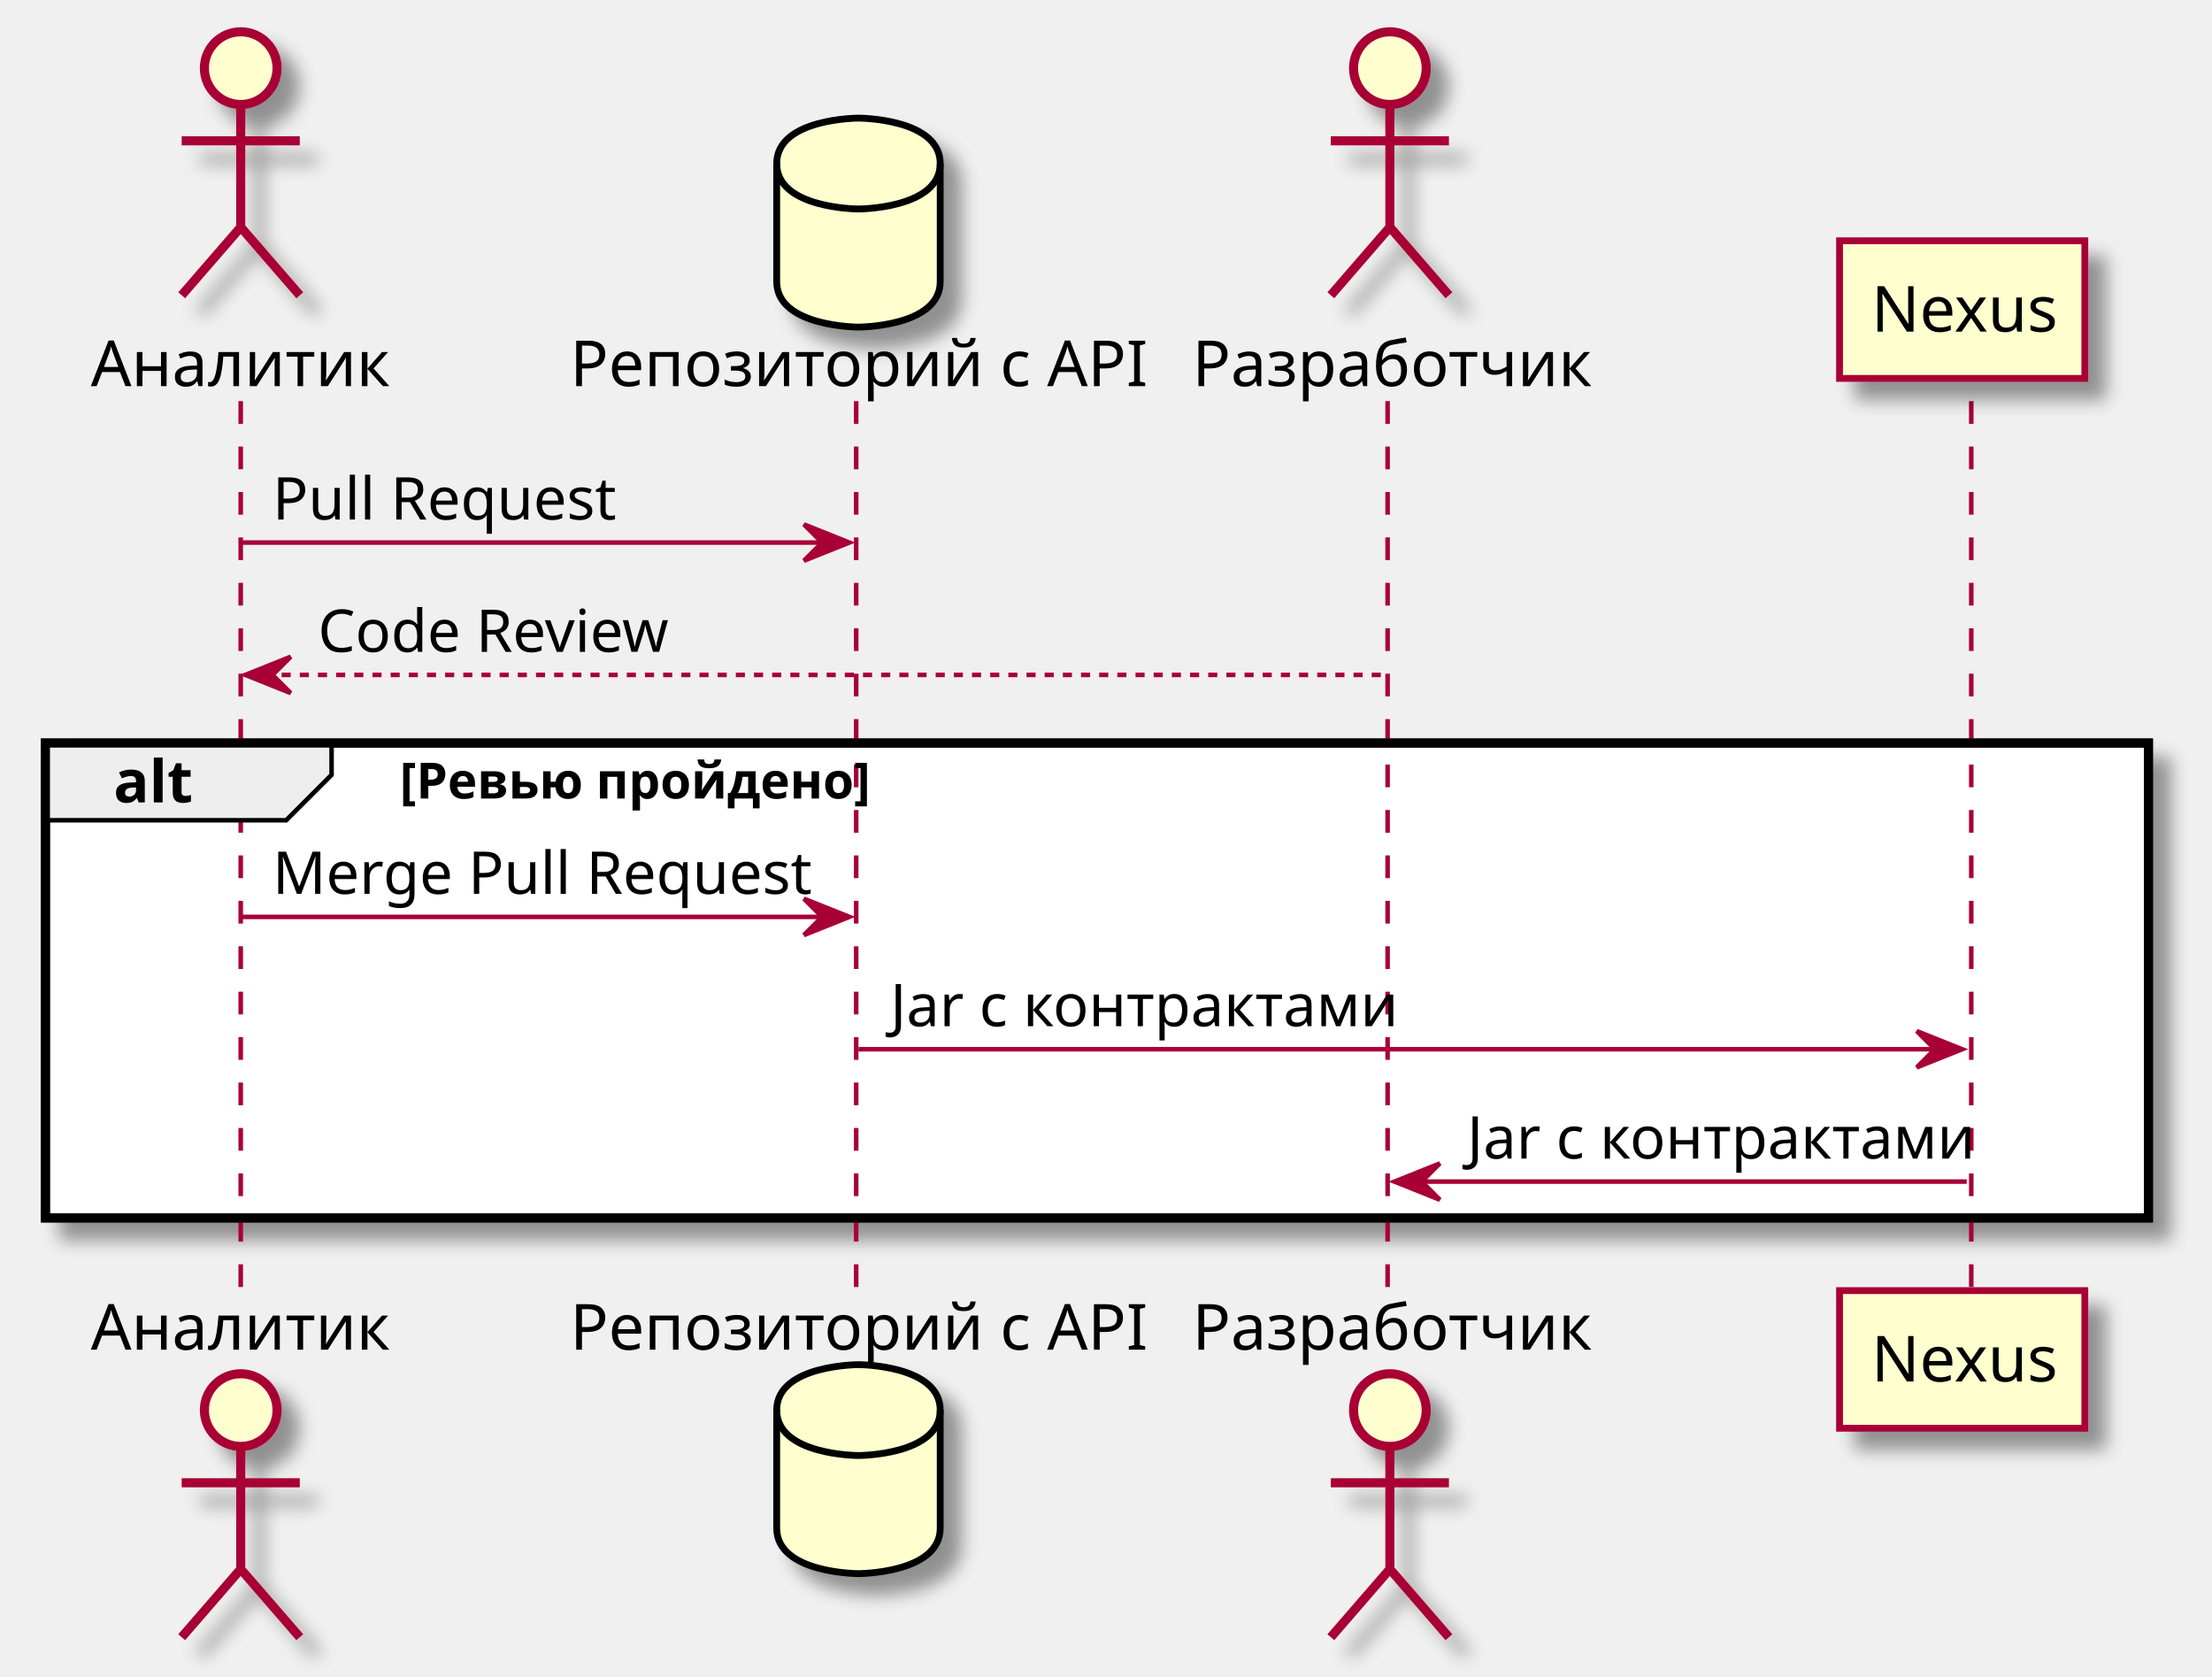
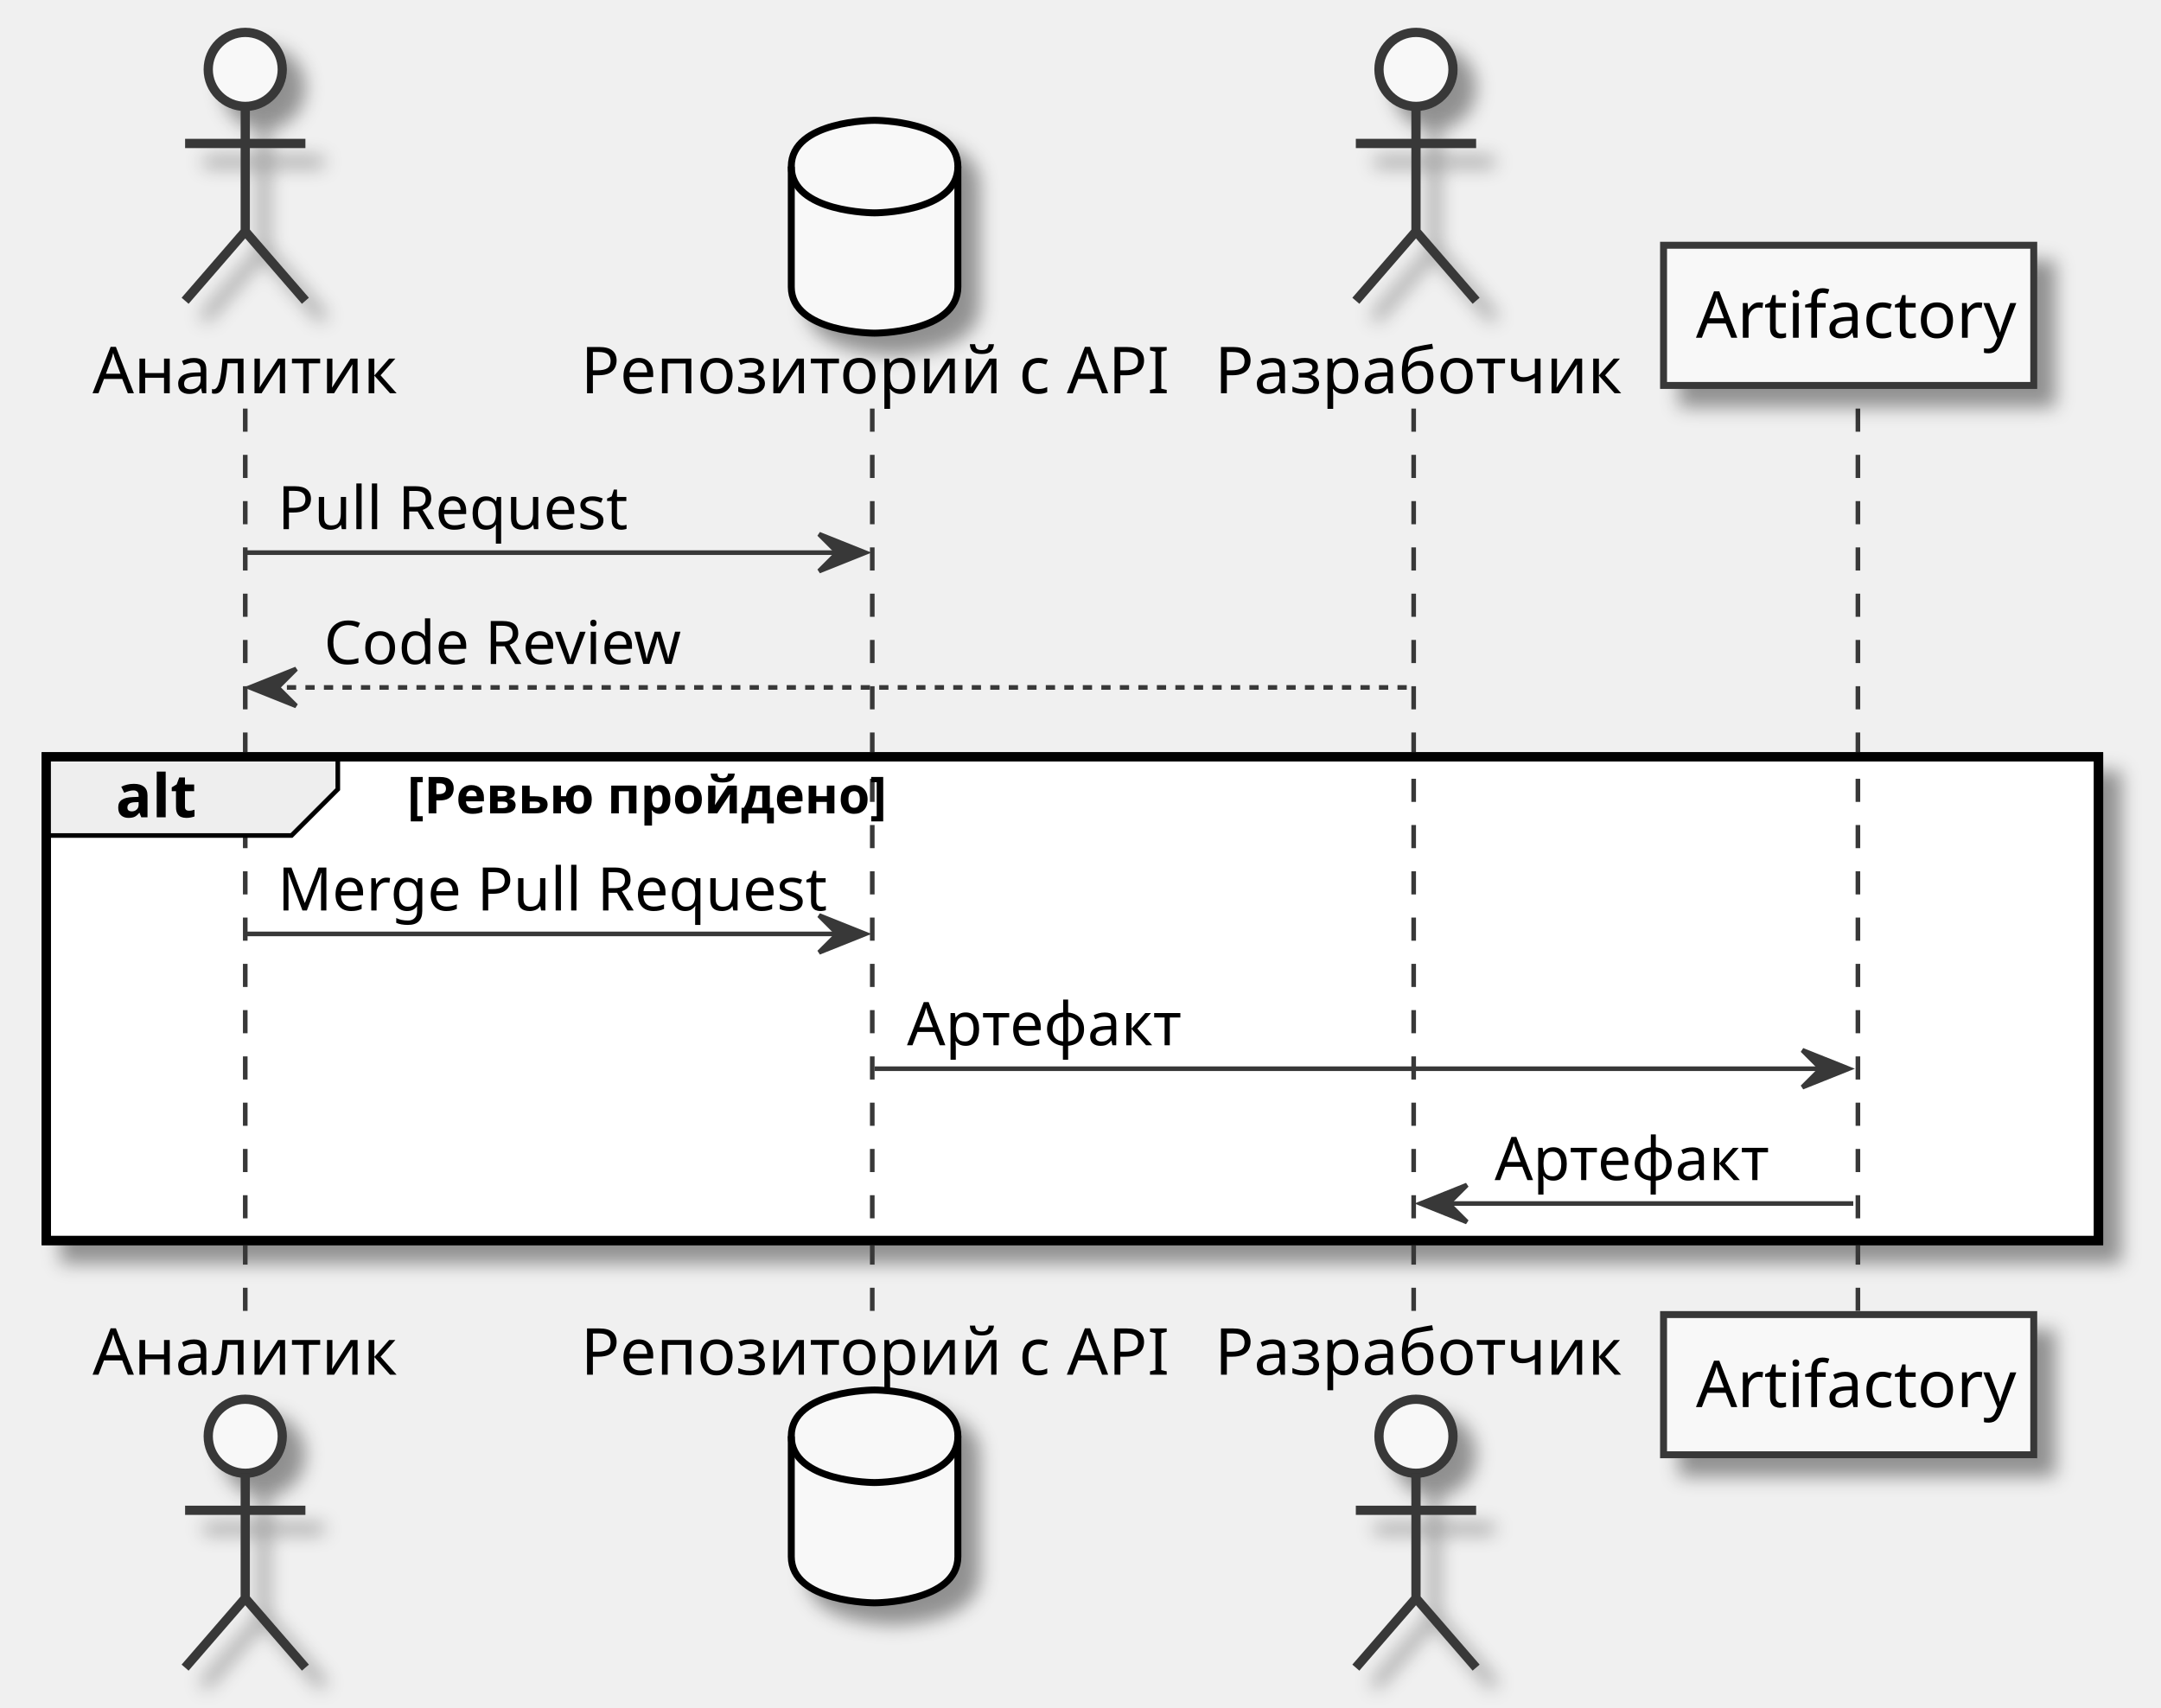
- <svg xmlns="http://www.w3.org/2000/svg" contentScriptType="application/ecmascript" contentStyleType="text/css" height="369px" preserveAspectRatio="none" style="width:487px;height:369px;" version="1.1" viewBox="0 0 487 369" width="487px" zoomAndPan="magnify">
+ <svg xmlns="http://www.w3.org/2000/svg" contentScriptType="application/ecmascript" contentStyleType="text/css" height="369px" preserveAspectRatio="none" style="width:467px;height:369px;" version="1.1" viewBox="0 0 467 369" width="467px" zoomAndPan="magnify">
  <defs>
-     <filter height="300%" id="fim210nm9gwxx" width="300%" x="-1" y="-1">
+     <filter height="300%" id="feubfqqrjg2i0" width="300%" x="-1" y="-1">
      <feGaussianBlur result="blurOut" stdDeviation="2.0" />
      <feColorMatrix in="blurOut" result="blurOut2" type="matrix" values="0 0 0 0 0 0 0 0 0 0 0 0 0 0 0 0 0 0 .4 0" />
      <feOffset dx="4.0" dy="4.0" in="blurOut2" result="blurOut3" />
      <feBlend in="SourceGraphic" in2="blurOut3" mode="normal" />
    </filter>
  </defs>
  <g>
-     <rect fill="#FFFFFF" filter="url(#fim210nm9gwxx)" height="104.531" style="stroke:#000000;stroke-width:2.0;" width="463" x="10" y="163.562" />
-     <line style="stroke:#A80036;stroke-width:1.0;stroke-dasharray:5.0,5.0;" x1="53" x2="53" y1="88.297" y2="285.094" />
-     <line style="stroke:#A80036;stroke-width:1.0;stroke-dasharray:5.0,5.0;" x1="188.5" x2="188.5" y1="88.297" y2="285.094" />
-     <line style="stroke:#A80036;stroke-width:1.0;stroke-dasharray:5.0,5.0;" x1="305.5" x2="305.5" y1="88.297" y2="285.094" />
-     <line style="stroke:#A80036;stroke-width:1.0;stroke-dasharray:5.0,5.0;" x1="434" x2="434" y1="88.297" y2="285.094" />
+     <rect fill="#FFFFFF" filter="url(#feubfqqrjg2i0)" height="104.531" style="stroke:#000000;stroke-width:2.0;" width="443.5" x="10" y="163.562" />
+     <line style="stroke:#383838;stroke-width:1.0;stroke-dasharray:5.0,5.0;" x1="53" x2="53" y1="88.297" y2="285.094" />
+     <line style="stroke:#383838;stroke-width:1.0;stroke-dasharray:5.0,5.0;" x1="188.5" x2="188.5" y1="88.297" y2="285.094" />
+     <line style="stroke:#383838;stroke-width:1.0;stroke-dasharray:5.0,5.0;" x1="305.5" x2="305.5" y1="88.297" y2="285.094" />
+     <line style="stroke:#383838;stroke-width:1.0;stroke-dasharray:5.0,5.0;" x1="401.5" x2="401.5" y1="88.297" y2="285.094" />
    <text fill="#000000" font-family="sans-serif" font-size="14" lengthAdjust="spacingAndGlyphs" textLength="60" x="20" y="84.995">Аналитик</text>
-     <ellipse cx="53" cy="15" fill="#FEFECE" filter="url(#fim210nm9gwxx)" rx="8" ry="8" style="stroke:#A80036;stroke-width:2.0;" />
-     <path d="M53,23 L53,50 M40,31 L66,31 M53,50 L40,65 M53,50 L66,65 " fill="none" filter="url(#fim210nm9gwxx)" style="stroke:#A80036;stroke-width:2.0;" />
+     <ellipse cx="53" cy="15" fill="#F8F8F8" filter="url(#feubfqqrjg2i0)" rx="8" ry="8" style="stroke:#383838;stroke-width:2.0;" />
+     <path d="M53,23 L53,50 M40,31 L66,31 M53,50 L40,65 M53,50 L66,65 " fill="none" filter="url(#feubfqqrjg2i0)" style="stroke:#383838;stroke-width:2.0;" />
    <text fill="#000000" font-family="sans-serif" font-size="14" lengthAdjust="spacingAndGlyphs" textLength="60" x="20" y="297.089">Аналитик</text>
-     <ellipse cx="53" cy="310.391" fill="#FEFECE" filter="url(#fim210nm9gwxx)" rx="8" ry="8" style="stroke:#A80036;stroke-width:2.0;" />
-     <path d="M53,318.391 L53,345.391 M40,326.391 L66,326.391 M53,345.391 L40,360.391 M53,345.391 L66,360.391 " fill="none" filter="url(#fim210nm9gwxx)" style="stroke:#A80036;stroke-width:2.0;" />
+     <ellipse cx="53" cy="310.391" fill="#F8F8F8" filter="url(#feubfqqrjg2i0)" rx="8" ry="8" style="stroke:#383838;stroke-width:2.0;" />
+     <path d="M53,318.391 L53,345.391 M40,326.391 L66,326.391 M53,345.391 L40,360.391 M53,345.391 L66,360.391 " fill="none" filter="url(#feubfqqrjg2i0)" style="stroke:#383838;stroke-width:2.0;" />
    <text fill="#000000" font-family="sans-serif" font-size="14" lengthAdjust="spacingAndGlyphs" textLength="121" x="125.5" y="84.995">Репозиторий с API</text>
-     <path d="M171,36 C171,26 189,26 189,26 C189,26 207,26 207,36 L207,62 C207,72 189,72 189,72 C189,72 171,72 171,62 L171,36 " fill="#FEFECE" filter="url(#fim210nm9gwxx)" style="stroke:#000000;stroke-width:1.5;" />
+     <path d="M171,36 C171,26 189,26 189,26 C189,26 207,26 207,36 L207,62 C207,72 189,72 189,72 C189,72 171,72 171,62 L171,36 " fill="#F8F8F8" filter="url(#feubfqqrjg2i0)" style="stroke:#000000;stroke-width:1.5;" />
    <path d="M171,36 C171,46 189,46 189,46 C189,46 207,46 207,36 " fill="none" style="stroke:#000000;stroke-width:1.5;" />
    <text fill="#000000" font-family="sans-serif" font-size="14" lengthAdjust="spacingAndGlyphs" textLength="121" x="125.5" y="297.089">Репозиторий с API</text>
-     <path d="M171,310.391 C171,300.391 189,300.391 189,300.391 C189,300.391 207,300.391 207,310.391 L207,336.391 C207,346.391 189,346.391 189,346.391 C189,346.391 171,346.391 171,336.391 L171,310.391 " fill="#FEFECE" filter="url(#fim210nm9gwxx)" style="stroke:#000000;stroke-width:1.5;" />
+     <path d="M171,310.391 C171,300.391 189,300.391 189,300.391 C189,300.391 207,300.391 207,310.391 L207,336.391 C207,346.391 189,346.391 189,346.391 C189,346.391 171,346.391 171,336.391 L171,310.391 " fill="#F8F8F8" filter="url(#feubfqqrjg2i0)" style="stroke:#000000;stroke-width:1.5;" />
    <path d="M171,310.391 C171,320.391 189,320.391 189,320.391 C189,320.391 207,320.391 207,310.391 " fill="none" style="stroke:#000000;stroke-width:1.5;" />
    <text fill="#000000" font-family="sans-serif" font-size="14" lengthAdjust="spacingAndGlyphs" textLength="81" x="262.5" y="84.995">Разработчик</text>
-     <ellipse cx="306" cy="15" fill="#FEFECE" filter="url(#fim210nm9gwxx)" rx="8" ry="8" style="stroke:#A80036;stroke-width:2.0;" />
-     <path d="M306,23 L306,50 M293,31 L319,31 M306,50 L293,65 M306,50 L319,65 " fill="none" filter="url(#fim210nm9gwxx)" style="stroke:#A80036;stroke-width:2.0;" />
+     <ellipse cx="306" cy="15" fill="#F8F8F8" filter="url(#feubfqqrjg2i0)" rx="8" ry="8" style="stroke:#383838;stroke-width:2.0;" />
+     <path d="M306,23 L306,50 M293,31 L319,31 M306,50 L293,65 M306,50 L319,65 " fill="none" filter="url(#feubfqqrjg2i0)" style="stroke:#383838;stroke-width:2.0;" />
    <text fill="#000000" font-family="sans-serif" font-size="14" lengthAdjust="spacingAndGlyphs" textLength="81" x="262.5" y="297.089">Разработчик</text>
-     <ellipse cx="306" cy="310.391" fill="#FEFECE" filter="url(#fim210nm9gwxx)" rx="8" ry="8" style="stroke:#A80036;stroke-width:2.0;" />
-     <path d="M306,318.391 L306,345.391 M293,326.391 L319,326.391 M306,345.391 L293,360.391 M306,345.391 L319,360.391 " fill="none" filter="url(#fim210nm9gwxx)" style="stroke:#A80036;stroke-width:2.0;" />
-     <rect fill="#FEFECE" filter="url(#fim210nm9gwxx)" height="30.297" style="stroke:#A80036;stroke-width:1.5;" width="54" x="405" y="53" />
-     <text fill="#000000" font-family="sans-serif" font-size="14" lengthAdjust="spacingAndGlyphs" textLength="40" x="412" y="72.995">Nexus</text>
-     <rect fill="#FEFECE" filter="url(#fim210nm9gwxx)" height="30.297" style="stroke:#A80036;stroke-width:1.5;" width="54" x="405" y="284.094" />
-     <text fill="#000000" font-family="sans-serif" font-size="14" lengthAdjust="spacingAndGlyphs" textLength="40" x="412" y="304.089">Nexus</text>
-     <polygon fill="#A80036" points="177,115.43,187,119.43,177,123.43,181,119.43" style="stroke:#A80036;stroke-width:1.0;" />
-     <line style="stroke:#A80036;stroke-width:1.0;" x1="53" x2="183" y1="119.43" y2="119.43" />
+     <ellipse cx="306" cy="310.391" fill="#F8F8F8" filter="url(#feubfqqrjg2i0)" rx="8" ry="8" style="stroke:#383838;stroke-width:2.0;" />
+     <path d="M306,318.391 L306,345.391 M293,326.391 L319,326.391 M306,345.391 L293,360.391 M306,345.391 L319,360.391 " fill="none" filter="url(#feubfqqrjg2i0)" style="stroke:#383838;stroke-width:2.0;" />
+     <rect fill="#F8F8F8" filter="url(#feubfqqrjg2i0)" height="30.297" style="stroke:#383838;stroke-width:1.5;" width="80" x="359.5" y="53" />
+     <text fill="#000000" font-family="sans-serif" font-size="14" lengthAdjust="spacingAndGlyphs" textLength="66" x="366.5" y="72.995">Artifactory</text>
+     <rect fill="#F8F8F8" filter="url(#feubfqqrjg2i0)" height="30.297" style="stroke:#383838;stroke-width:1.5;" width="80" x="359.5" y="284.094" />
+     <text fill="#000000" font-family="sans-serif" font-size="14" lengthAdjust="spacingAndGlyphs" textLength="66" x="366.5" y="304.089">Artifactory</text>
+     <polygon fill="#383838" points="177,115.43,187,119.43,177,123.43,181,119.43" style="stroke:#383838;stroke-width:1.0;" />
+     <line style="stroke:#383838;stroke-width:1.0;" x1="53" x2="183" y1="119.43" y2="119.43" />
    <text fill="#000000" font-family="sans-serif" font-size="13" lengthAdjust="spacingAndGlyphs" textLength="72" x="60" y="114.364">Pull Request</text>
-     <polygon fill="#A80036" points="64,144.562,54,148.562,64,152.562,60,148.562" style="stroke:#A80036;stroke-width:1.0;" />
-     <line style="stroke:#A80036;stroke-width:1.0;stroke-dasharray:2.0,2.0;" x1="58" x2="305" y1="148.562" y2="148.562" />
+     <polygon fill="#383838" points="64,144.562,54,148.562,64,152.562,60,148.562" style="stroke:#383838;stroke-width:1.0;" />
+     <line style="stroke:#383838;stroke-width:1.0;stroke-dasharray:2.0,2.0;" x1="58" x2="305" y1="148.562" y2="148.562" />
    <text fill="#000000" font-family="sans-serif" font-size="13" lengthAdjust="spacingAndGlyphs" textLength="75" x="70" y="143.497">Code Review</text>
    <path d="M10,163.562 L73,163.562 L73,170.562 L63,180.562 L10,180.562 L10,163.562 " fill="#EEEEEE" style="stroke:#000000;stroke-width:1.0;" />
-     <rect fill="none" height="104.531" style="stroke:#000000;stroke-width:2.0;" width="463" x="10" y="163.562" />
+     <rect fill="none" height="104.531" style="stroke:#000000;stroke-width:2.0;" width="443.5" x="10" y="163.562" />
    <text fill="#000000" font-family="sans-serif" font-size="13" font-weight="bold" lengthAdjust="spacingAndGlyphs" textLength="18" x="25" y="176.629">alt</text>
    <text fill="#000000" font-family="sans-serif" font-size="11" font-weight="bold" lengthAdjust="spacingAndGlyphs" textLength="103" x="88" y="175.773">[Ревью пройдено]</text>
-     <polygon fill="#A80036" points="177,197.828,187,201.828,177,205.828,181,201.828" style="stroke:#A80036;stroke-width:1.0;" />
-     <line style="stroke:#A80036;stroke-width:1.0;" x1="53" x2="183" y1="201.828" y2="201.828" />
+     <polygon fill="#383838" points="177,197.828,187,201.828,177,205.828,181,201.828" style="stroke:#383838;stroke-width:1.0;" />
+     <line style="stroke:#383838;stroke-width:1.0;" x1="53" x2="183" y1="201.828" y2="201.828" />
    <text fill="#000000" font-family="sans-serif" font-size="13" lengthAdjust="spacingAndGlyphs" textLength="112" x="60" y="196.762">Merge Pull Request</text>
-     <polygon fill="#A80036" points="422,226.961,432,230.961,422,234.961,426,230.961" style="stroke:#A80036;stroke-width:1.0;" />
-     <line style="stroke:#A80036;stroke-width:1.0;" x1="189" x2="428" y1="230.961" y2="230.961" />
-     <text fill="#000000" font-family="sans-serif" font-size="13" lengthAdjust="spacingAndGlyphs" textLength="104" x="196" y="225.895">Jar с контрактами</text>
-     <polygon fill="#A80036" points="317,256.094,307,260.094,317,264.094,313,260.094" style="stroke:#A80036;stroke-width:1.0;" />
-     <line style="stroke:#A80036;stroke-width:1.0;" x1="311" x2="433" y1="260.094" y2="260.094" />
-     <text fill="#000000" font-family="sans-serif" font-size="13" lengthAdjust="spacingAndGlyphs" textLength="104" x="323" y="255.028">Jar с контрактами</text>
+     <polygon fill="#383838" points="389.5,226.961,399.5,230.961,389.5,234.961,393.5,230.961" style="stroke:#383838;stroke-width:1.0;" />
+     <line style="stroke:#383838;stroke-width:1.0;" x1="189" x2="395.5" y1="230.961" y2="230.961" />
+     <text fill="#000000" font-family="sans-serif" font-size="13" lengthAdjust="spacingAndGlyphs" textLength="55" x="196" y="225.895">Артефакт</text>
+     <polygon fill="#383838" points="317,256.094,307,260.094,317,264.094,313,260.094" style="stroke:#383838;stroke-width:1.0;" />
+     <line style="stroke:#383838;stroke-width:1.0;" x1="311" x2="400.5" y1="260.094" y2="260.094" />
+     <text fill="#000000" font-family="sans-serif" font-size="13" lengthAdjust="spacingAndGlyphs" textLength="55" x="323" y="255.028">Артефакт</text>
  </g>
</svg>
